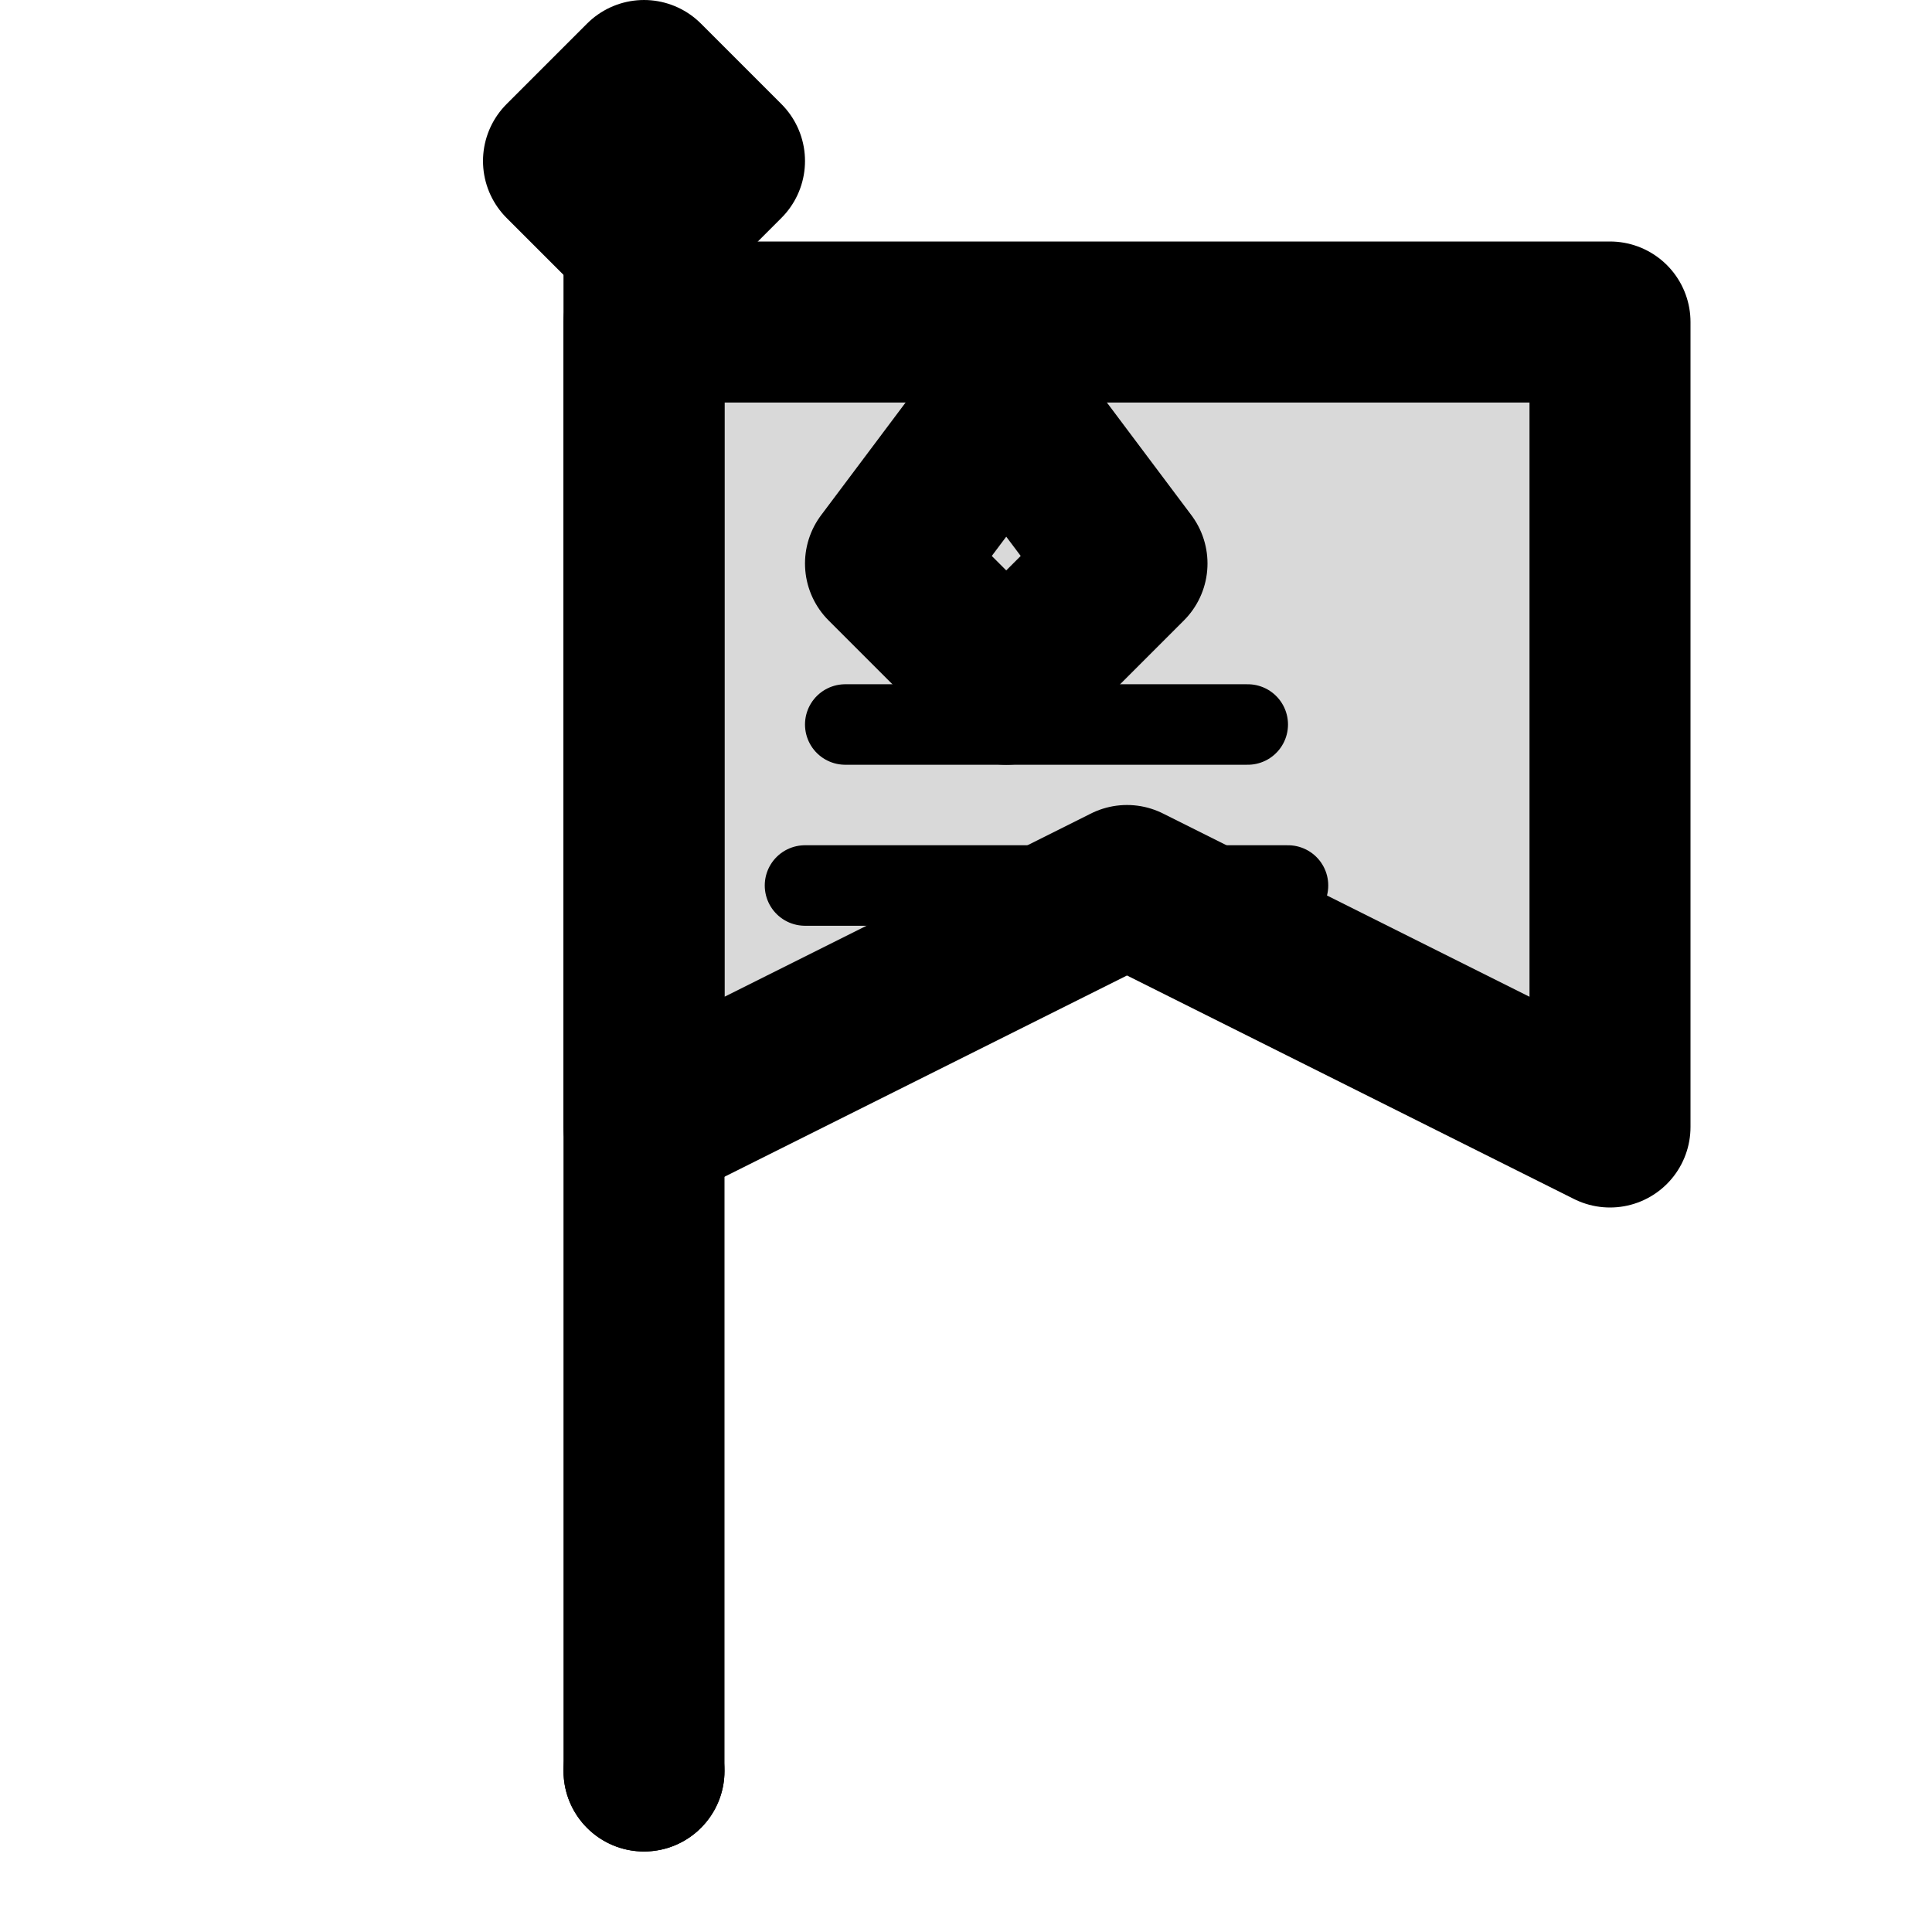
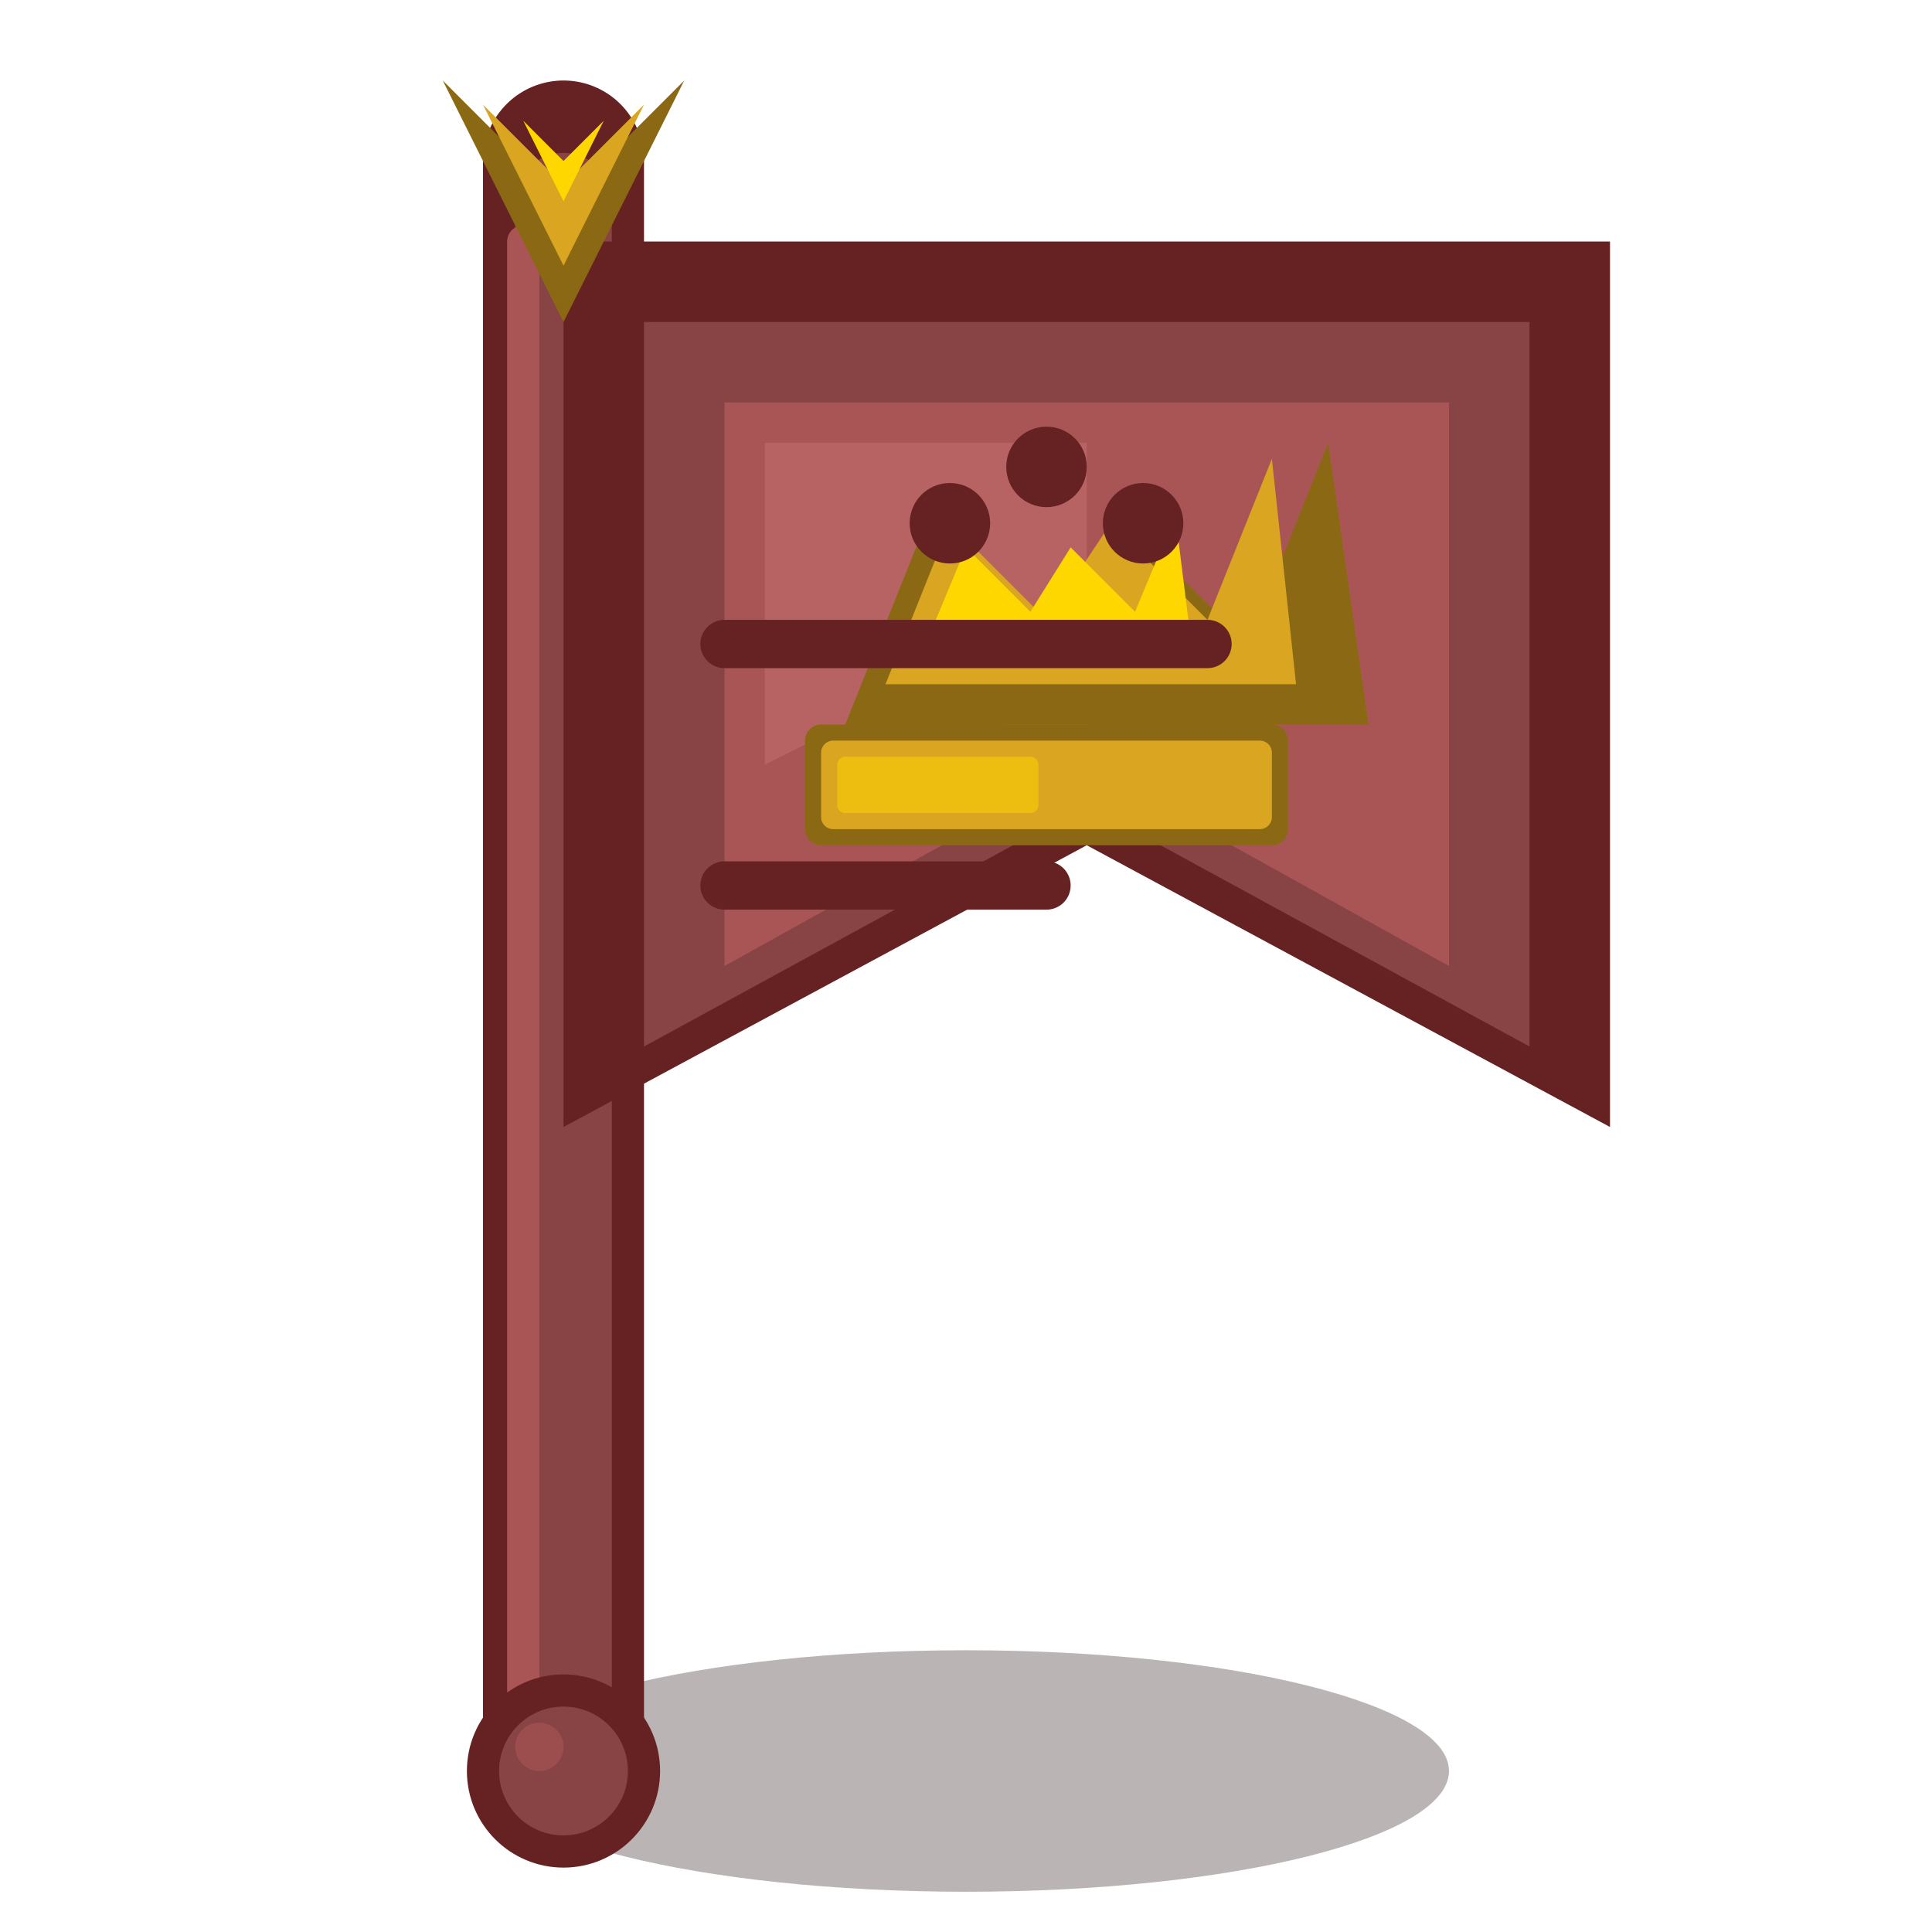
- <svg xmlns="http://www.w3.org/2000/svg" viewBox="0 0 24 24" fill="none">
-   <style>
-     .stroke { stroke: currentColor; stroke-width: 2; stroke-linecap: round; stroke-linejoin: round; fill: none; }
-     .metallic { fill: currentColor; fill-opacity: 0.15; }
-   </style>
-   <path class="stroke metallic" d="M8 4h12v10l-6-3-6 3V4z" />
-   <path class="stroke" d="M8 2v20" />
-   <path class="stroke" d="M11 7l1.5-2 1.5 2-1.5 1.5z" />
-   <path class="stroke" d="M10.5 9h5" style="stroke-width: 1;" />
-   <path class="stroke" d="M10 11h6" style="stroke-width: 1;" />
-   <path class="stroke metallic" d="M7 2l1-1 1 1-1 1z" />
-   <circle cx="8" cy="22" r="1" fill="currentColor" />
+ <svg xmlns="http://www.w3.org/2000/svg" viewBox="0 0 24 24">
+   <ellipse cx="12" cy="22" rx="6" ry="1.5" fill="#1a0505" opacity="0.3" />
+   <path d="M7 2v20" fill="none" stroke="#662222" stroke-width="2" stroke-linecap="round" />
+   <path d="M7 2.5v19" fill="none" stroke="#884444" stroke-width="1.2" stroke-linecap="round" />
+   <path d="M6.5 3v18" fill="none" stroke="#aa5555" stroke-width="0.4" stroke-linecap="round" />
+   <path d="M7 3h13v11l-6.5-3.5L7 14V3z" fill="#662222" />
+   <path d="M8 4h11v9l-5.5-3L8 13V4z" fill="#884444" />
+   <path d="M9 5h9v7l-4.5-2.5L9 12V5z" fill="#aa5555" />
+   <path d="M9.5 5.5h4v4l-2-1-2 1V5.5z" fill="#cc7777" opacity="0.4" />
+   <rect x="10" y="9" width="6" height="1.5" rx="0.2" fill="#8b6914" />
+   <rect x="10.2" y="9.2" width="5.6" height="1.1" rx="0.15" fill="#daa520" />
+   <rect x="10.4" y="9.4" width="2.5" height="0.7" rx="0.1" fill="#ffd700" opacity="0.5" />
+   <path d="M10.5 9l1 -2.5 1.5 1.5 1-1.5 1.5 1.5 1-2.5.5 3.5h-7z" fill="#8b6914" />
+   <path d="M11 8.5l.8-2 1.2 1.2.8-1.2 1.2 1.2.8-2 .3 2.8h-5.4z" fill="#daa520" />
+   <path d="M11.5 8l.5-1.2.8.8.5-.8.8.8.5-1.2.2 1.6h-3.5z" fill="#ffd700" />
+   <circle cx="11.8" cy="6.5" r="0.5" fill="#662222" />
+   <circle cx="13" cy="5.8" r="0.5" fill="#662222" />
+   <circle cx="14.2" cy="6.5" r="0.5" fill="#662222" />
+   <path d="M5.5 1l1.5 1.5 1.5-1.5-1.5 3z" fill="#8b6914" />
+   <path d="M6 1.3l1 1 1-1-1 2z" fill="#daa520" />
+   <path d="M6.5 1.5l.5.5.5-.5-.5 1z" fill="#ffd700" />
+   <circle cx="7" cy="22" r="1.2" fill="#662222" />
+   <circle cx="7" cy="22" r="0.8" fill="#884444" />
+   <circle cx="6.7" cy="21.7" r="0.3" fill="#aa5555" opacity="0.6" />
+   <path d="M9 8h6" fill="none" stroke="#662222" stroke-width="0.6" stroke-linecap="round" />
+   <path d="M9 11h4" fill="none" stroke="#662222" stroke-width="0.6" stroke-linecap="round" />
</svg>
